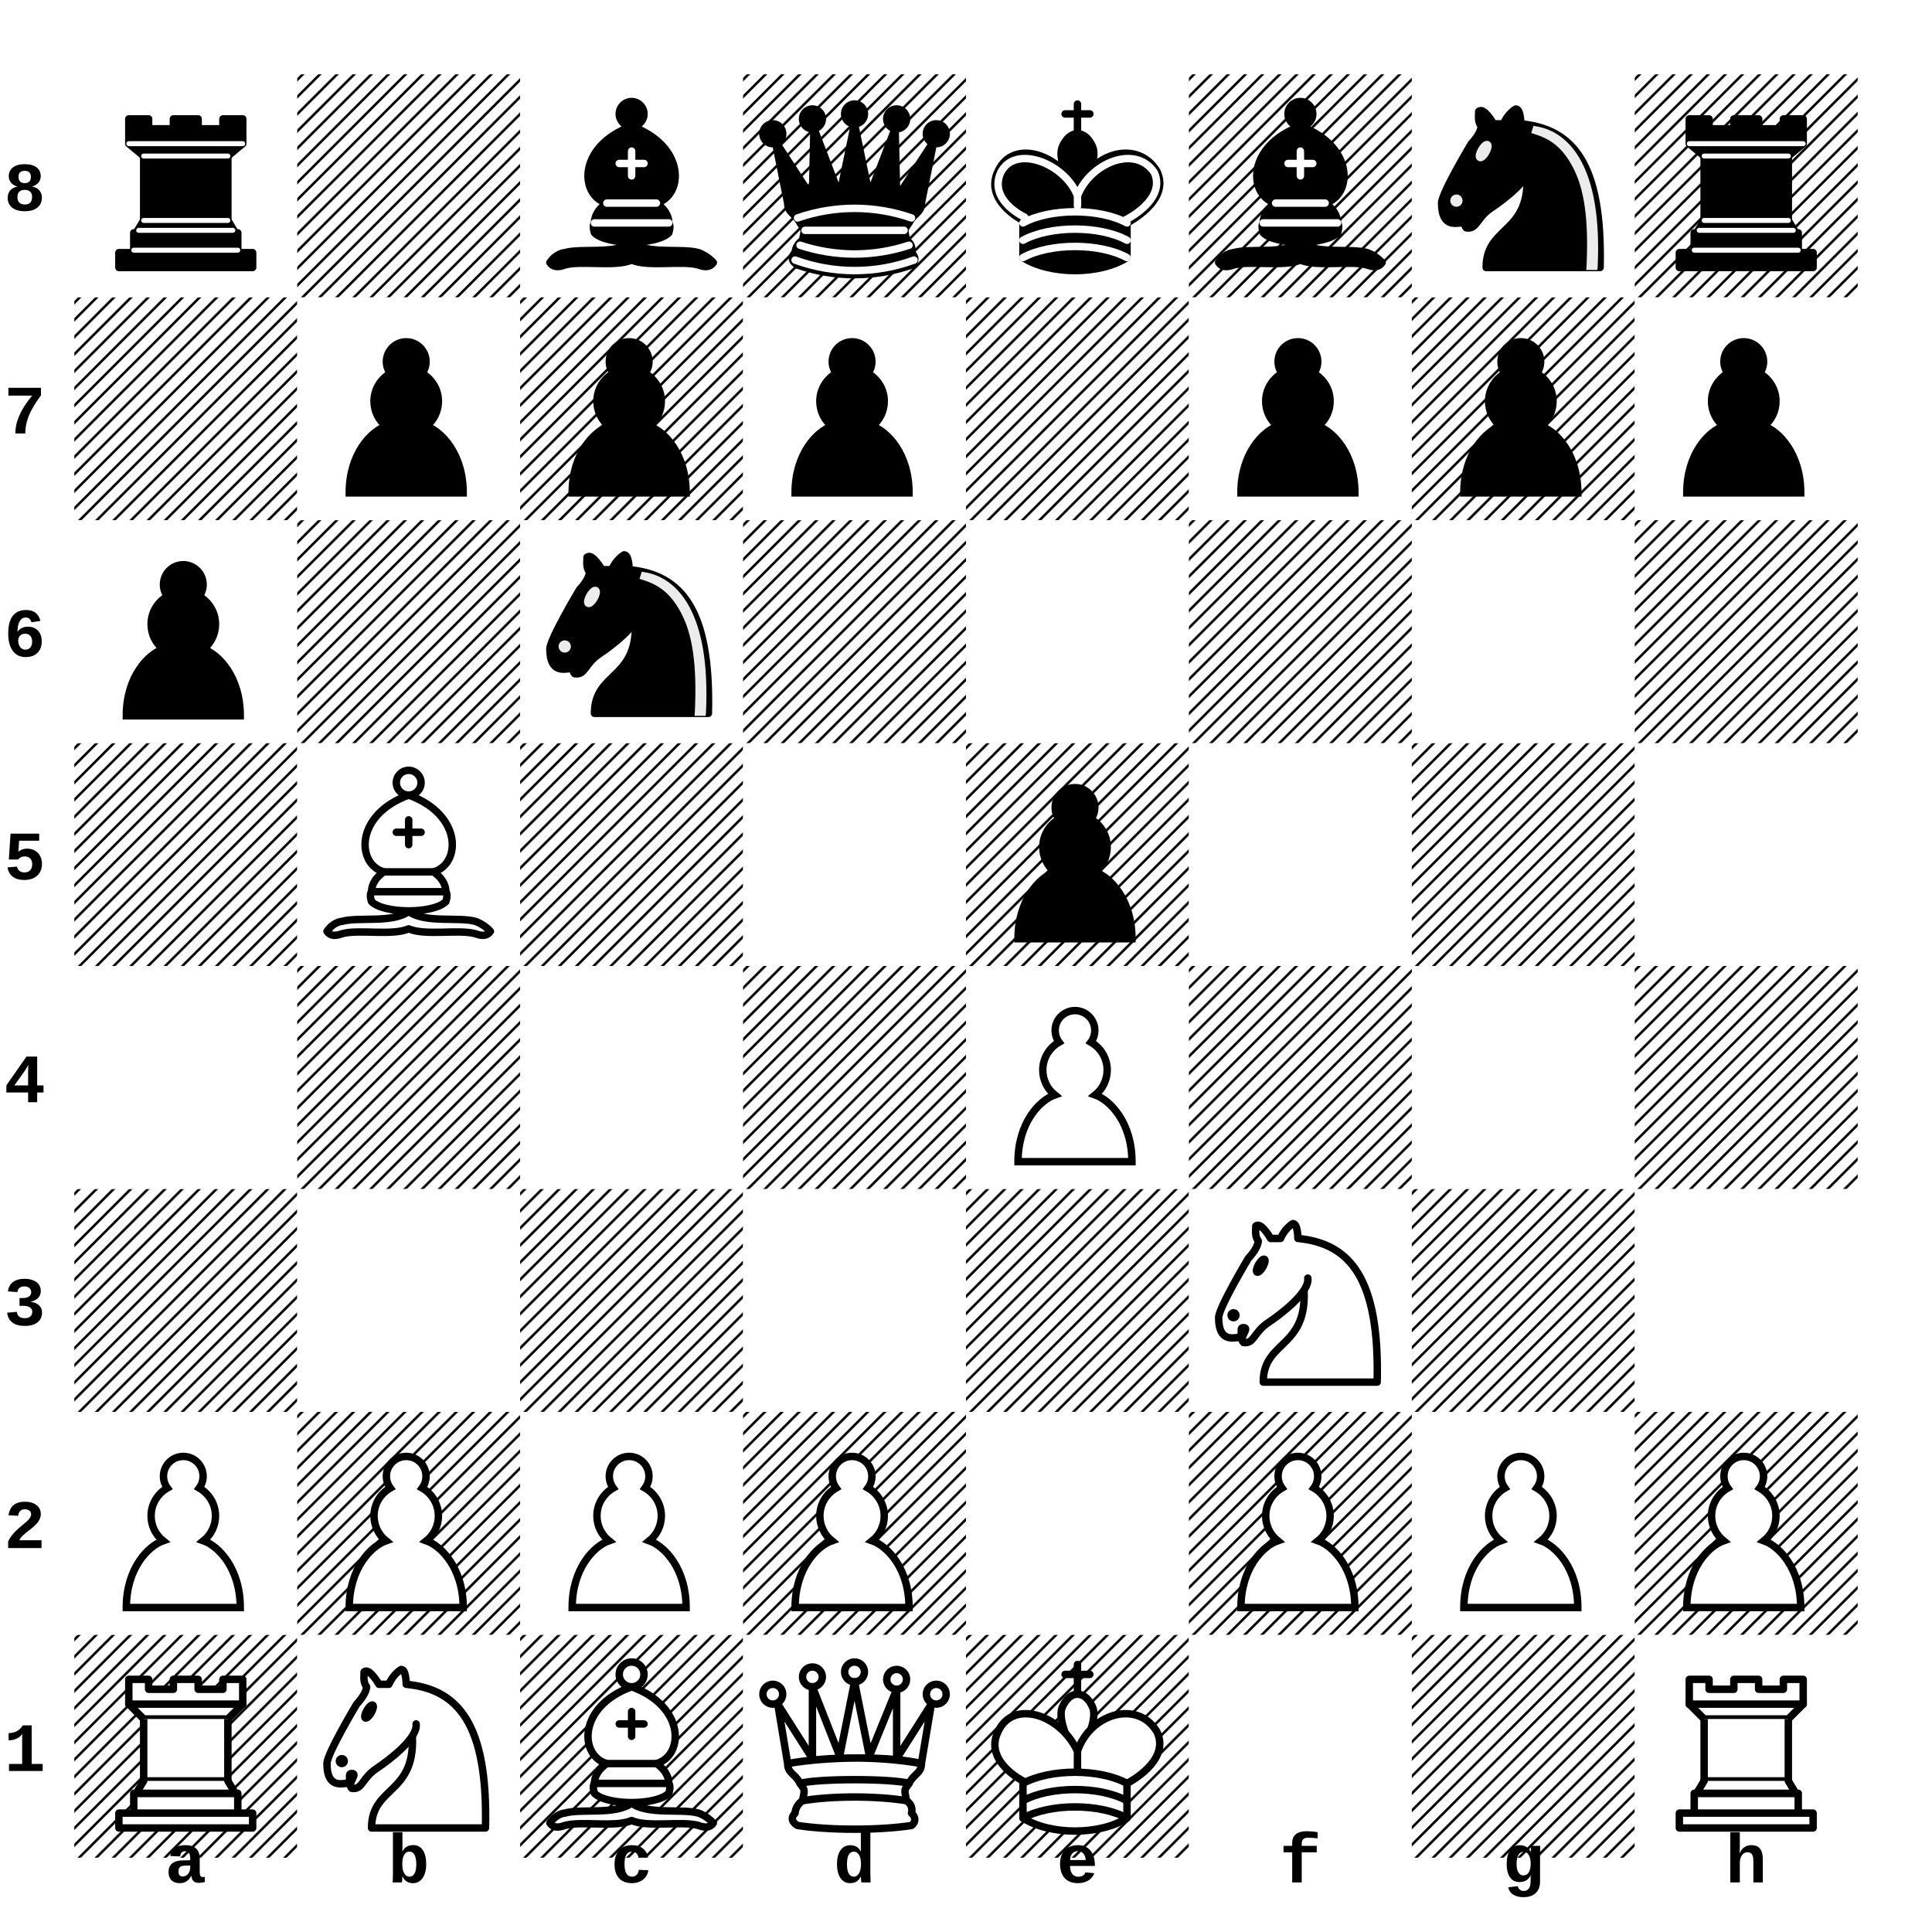
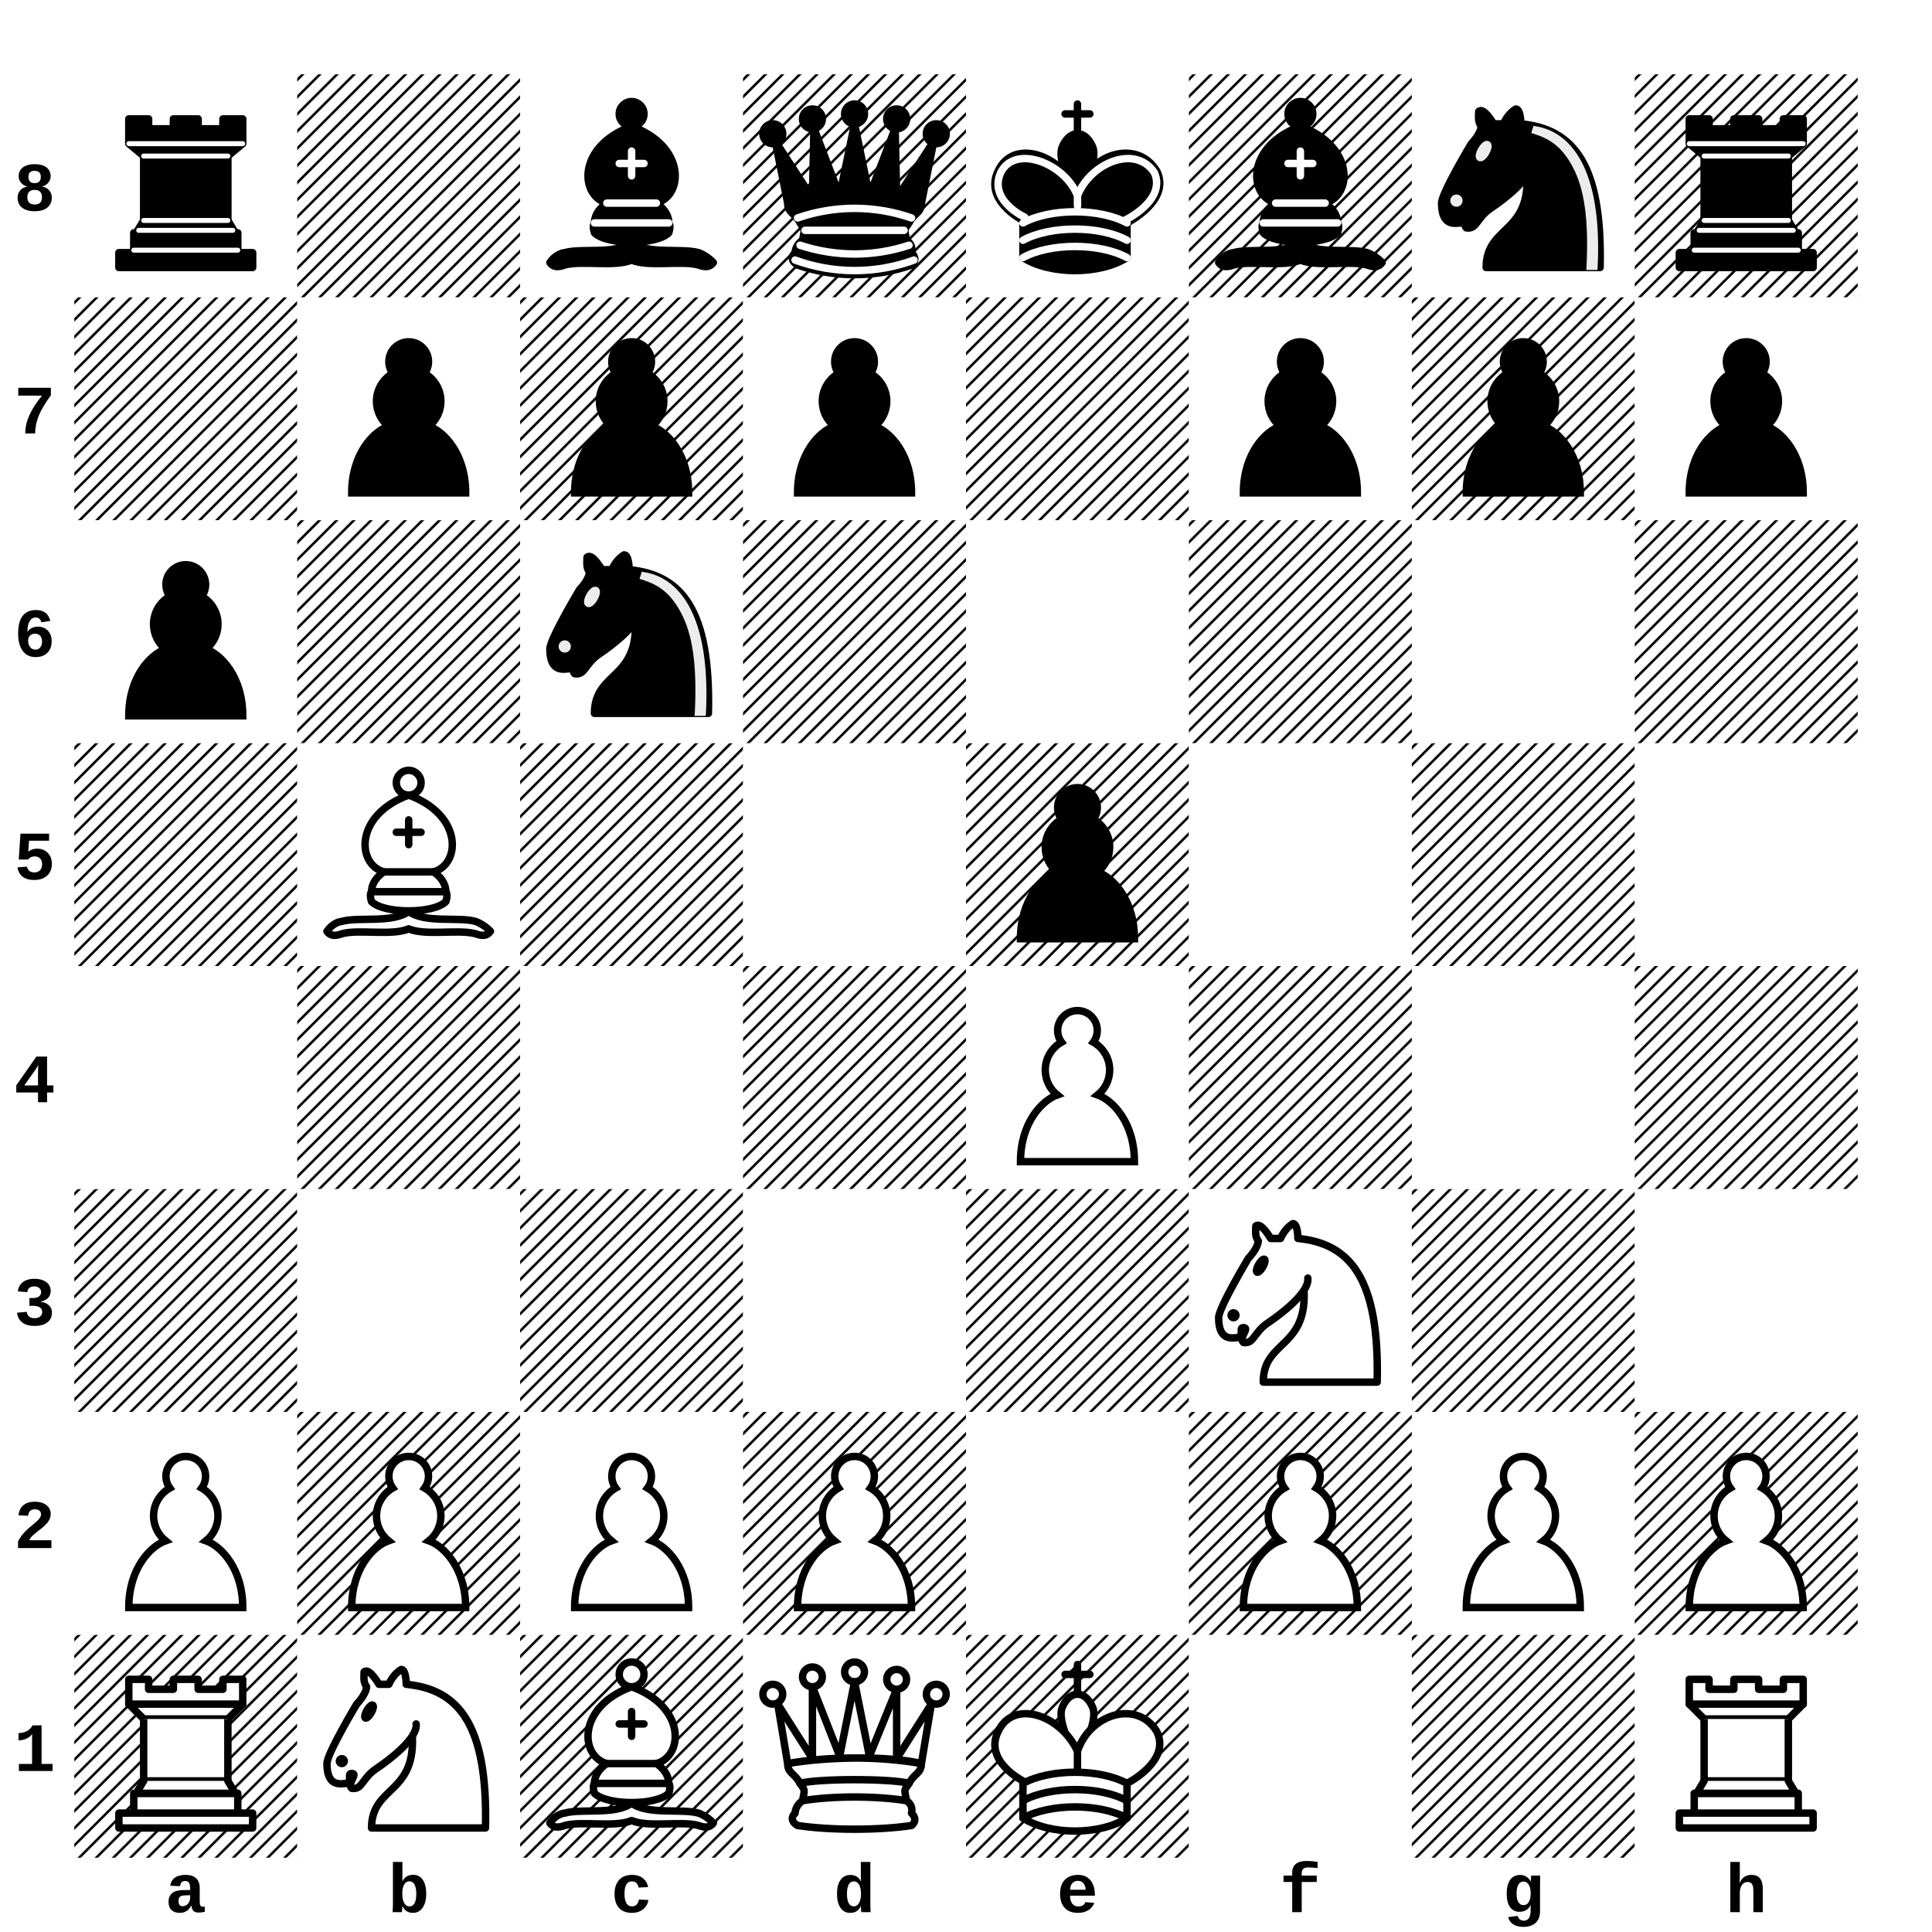
- <svg xmlns="http://www.w3.org/2000/svg" xmlns:xlink="http://www.w3.org/1999/xlink" version="1.1" viewBox="0 0 390 390" width="400" height="400">
+ <svg xmlns="http://www.w3.org/2000/svg" xmlns:xlink="http://www.w3.org/1999/xlink" viewBox="0 0 390 390" width="400" height="400">
  <defs>
    <pattern id="diagonalHatch" patternUnits="userSpaceOnUse" width="3.46" height="3.46">
      <rect width="3.46" height="3.46" fill="#ffffff" />
      <path d="M-1,1 l2,-2 M0,3.46 l3.46,-3.46 M2.46,4.46 l2,-2" style="stroke:#000000; stroke-width:0.5" />
    </pattern>
    <style>
  .coordinates {
    font-family: 'Courier New', Courier, monospace;
    font-weight: bold;
    font-size: 14px;
    fill: #000000;
  }
</style>
    <g id="white-pawn" class="white pawn">
-       <path d="M22 9c-2.21 0-4 1.79-4 4 0 .89.29 1.71.78 2.38-1.95 1.12-3.28 3.21-3.28 5.62 0 2.03.94 3.84 2.41 5.03-3 1.06-7.41 5.55-7.41 13.47h23c0-7.92-4.41-12.41-7.41-13.47 1.47-1.19 2.41-3 2.41-5.03 0-2.41-1.33-4.5-3.28-5.62.49-.67.78-1.49.78-2.38 0-2.21-1.79-4-4-4z" fill="#fff" stroke="#000" stroke-width="1.5" stroke-linecap="round" />
+       <path d="M22.5 9c-2.21 0-4 1.79-4 4 0 .89.29 1.71.78 2.38C17.33 16.5 16 18.59 16 21c0 2.03.94 3.84 2.41 5.03-3 1.06-7.41 5.55-7.41 13.47h23c0-7.92-4.41-12.41-7.41-13.47 1.47-1.19 2.41-3 2.41-5.03 0-2.41-1.33-4.5-3.28-5.62.49-.67.78-1.49.78-2.38 0-2.21-1.79-4-4-4z" fill="#fff" stroke="#000" stroke-width="1.5" stroke-linecap="round" />
    </g>
    <g id="white-knight" class="white knight" fill="none" fill-rule="evenodd" stroke="#000" stroke-width="1.5" stroke-linecap="round" stroke-linejoin="round">
      <path d="M 22,10 C 32.5,11 38.5,18 38,39 L 15,39 C 15,30 25,32.5 23,18" style="fill:#ffffff; stroke:#000000;" />
      <path d="M 24,18 C 24.38,20.91 18.45,25.37 16,27 C 13,29 13.18,31.34 11,31 C 9.958,30.06 12.41,27.96 11,28 C 10,28 11.19,29.23 10,30 C 9,30 5.997,31 6,26 C 6,24 12,14 12,14 C 12,14 13.89,12.1 14,10.5 C 13.27,9.506 13.5,8.5 13.5,7.5 C 14.5,6.5 16.5,10 16.5,10 L 18.5,10 C 18.5,10 19.28,8.008 21,7 C 22,7 22,10 22,10" style="fill:#ffffff; stroke:#000000;" />
      <path d="M 9.5 25.5 A 0.5 0.5 0 1 1 8.5,25.5 A 0.5 0.5 0 1 1 9.5 25.5 z" style="fill:#000000; stroke:#000000;" />
      <path d="M 15 15.5 A 0.5 1.5 0 1 1 14,15.5 A 0.5 1.5 0 1 1 15 15.5 z" transform="matrix(0.866,0.5,-0.5,0.866,9.693,-5.173)" style="fill:#000000; stroke:#000000;" />
    </g>
    <g id="white-bishop" class="white bishop" fill="none" fill-rule="evenodd" stroke="#000" stroke-width="1.5" stroke-linecap="round" stroke-linejoin="round">
      <g fill="#fff" stroke-linecap="butt">
        <path d="M9 36c3.39-.97 10.11.43 13.5-2 3.39 2.43 10.11 1.03 13.5 2 0 0 1.65.54 3 2-.68.97-1.65.99-3 .5-3.39-.97-10.11.46-13.5-1-3.39 1.46-10.11.03-13.5 1-1.354.49-2.323.47-3-.5 1.354-1.94 3-2 3-2zM15 32c2.5 2.5 12.5 2.5 15 0 .5-1.5 0-2 0-2 0-2.5-2.5-4-2.5-4 5.5-1.5 6-11.5-5-15.5-11 4-10.5 14-5 15.5 0 0-2.5 1.5-2.5 4 0 0-.5.5 0 2zM25 8a2.5 2.5 0 1 1-5 0 2.5 2.5 0 1 1 5 0z" />
      </g>
      <path d="M17.5 26h10M15 30h15m-7.5-14.5v5M20 18h5" stroke-linejoin="miter" />
    </g>
    <g id="white-rook" class="white rook" fill="#fff" fill-rule="evenodd" stroke="#000" stroke-width="1.5" stroke-linecap="round" stroke-linejoin="round">
      <path d="M9 39h27v-3H9v3zM12 36v-4h21v4H12zM11 14V9h4v2h5V9h5v2h5V9h4v5" stroke-linecap="butt" />
      <path d="M34 14l-3 3H14l-3-3" />
      <path d="M31 17v12.5H14V17" stroke-linecap="butt" stroke-linejoin="miter" />
      <path d="M31 29.5l1.5 2.5h-20l1.5-2.5" />
      <path d="M11 14h23" fill="none" stroke-linejoin="miter" />
    </g>
    <g id="white-queen" class="white queen" fill="#fff" fill-rule="evenodd" stroke="#000" stroke-width="1.5" stroke-linecap="round" stroke-linejoin="round">
      <path d="M8 12a2 2 0 1 1-4 0 2 2 0 1 1 4 0zM24.5 7.5a2 2 0 1 1-4 0 2 2 0 1 1 4 0zM41 12a2 2 0 1 1-4 0 2 2 0 1 1 4 0zM16 8.5a2 2 0 1 1-4 0 2 2 0 1 1 4 0zM33 9a2 2 0 1 1-4 0 2 2 0 1 1 4 0z" />
      <path d="M9 26c8.5-1.5 21-1.5 27 0l2-12-7 11V11l-5.5 13.5-3-15-3 15-5.5-14V25L7 14l2 12zM9 26c0 2 1.5 2 2.5 4 1 1.5 1 1 .5 3.5-1.5 1-1.5 2.5-1.5 2.5-1.5 1.5.5 2.5.5 2.5 6.5 1 16.5 1 23 0 0 0 1.5-1 0-2.5 0 0 .5-1.5-1-2.5-.5-2.5-.5-2 .5-3.5 1-2 2.5-2 2.5-4-8.5-1.5-18.5-1.5-27 0z" stroke-linecap="butt" />
      <path d="M11.5 30c3.5-1 18.5-1 22 0M12 33.5c6-1 15-1 21 0" fill="none" />
    </g>
    <g id="white-king" class="white king" fill="none" fill-rule="evenodd" stroke="#000" stroke-width="1.5" stroke-linecap="round" stroke-linejoin="round">
      <path d="M22.5 11.63V6M20 8h5" stroke-linejoin="miter" />
      <path d="M22.5 25s4.5-7.5 3-10.5c0 0-1-2.5-3-2.5s-3 2.5-3 2.5c-1.5 3 3 10.5 3 10.5" fill="#fff" stroke-linecap="butt" stroke-linejoin="miter" />
      <path d="M11.5 37c5.5 3.5 15.5 3.5 21 0v-7s9-4.5 6-10.5c-4-6.5-13.5-3.5-16 4V27v-3.5c-3.5-7.5-13-10.5-16-4-3 6 5 10 5 10V37z" fill="#fff" />
      <path d="M11.5 30c5.5-3 15.5-3 21 0m-21 3.5c5.5-3 15.5-3 21 0m-21 3.5c5.5-3 15.5-3 21 0" />
    </g>
    <g id="black-pawn" class="black pawn">
-       <path d="M22 9c-2.21 0-4 1.79-4 4 0 .89.29 1.71.78 2.38-1.95 1.12-3.28 3.21-3.28 5.62 0 2.03.94 3.84 2.41 5.03-3 1.06-7.41 5.55-7.41 13.47h23c0-7.92-4.41-12.41-7.41-13.47 1.47-1.19 2.41-3 2.41-5.03 0-2.41-1.33-4.5-3.28-5.62.49-.67.78-1.49.78-2.38 0-2.21-1.79-4-4-4z" stroke="#000" stroke-width="1.5" stroke-linecap="round" />
+       <path d="M22.5 9c-2.21 0-4 1.79-4 4 0 .89.29 1.71.78 2.38C17.33 16.5 16 18.59 16 21c0 2.03.94 3.84 2.41 5.03-3 1.06-7.41 5.55-7.41 13.47h23c0-7.92-4.41-12.41-7.41-13.47 1.47-1.19 2.41-3 2.41-5.03 0-2.41-1.33-4.5-3.28-5.62.49-.67.78-1.49.78-2.38 0-2.21-1.79-4-4-4z" fill="#000" stroke="#000" stroke-width="1.5" stroke-linecap="round" />
    </g>
    <g id="black-knight" class="black knight" fill="none" fill-rule="evenodd" stroke="#000" stroke-width="1.5" stroke-linecap="round" stroke-linejoin="round">
      <path d="M 22,10 C 32.5,11 38.5,18 38,39 L 15,39 C 15,30 25,32.5 23,18" style="fill:#000000; stroke:#000000;" />
      <path d="M 24,18 C 24.38,20.91 18.45,25.37 16,27 C 13,29 13.18,31.34 11,31 C 9.958,30.06 12.41,27.96 11,28 C 10,28 11.19,29.23 10,30 C 9,30 5.997,31 6,26 C 6,24 12,14 12,14 C 12,14 13.89,12.1 14,10.5 C 13.27,9.506 13.5,8.5 13.5,7.5 C 14.5,6.5 16.5,10 16.5,10 L 18.5,10 C 18.5,10 19.28,8.008 21,7 C 22,7 22,10 22,10" style="fill:#000000; stroke:#000000;" />
      <path d="M 9.5 25.5 A 0.5 0.5 0 1 1 8.5,25.5 A 0.5 0.5 0 1 1 9.5 25.5 z" style="fill:#ececec; stroke:#ececec;" />
      <path d="M 15 15.5 A 0.5 1.5 0 1 1 14,15.5 A 0.5 1.5 0 1 1 15 15.5 z" transform="matrix(0.866,0.5,-0.5,0.866,9.693,-5.173)" style="fill:#ececec; stroke:#ececec;" />
      <path d="M 24.55,10.4 L 24.1,11.85 L 24.6,12 C 27.75,13 30.25,14.49 32.5,18.75 C 34.75,23.01 35.75,29.06 35.25,39 L 35.2,39.5 L 37.45,39.5 L 37.5,39 C 38,28.94 36.62,22.15 34.25,17.66 C 31.88,13.17 28.46,11.02 25.06,10.5 L 24.55,10.4 z " style="fill:#ececec; stroke:none;" />
    </g>
    <g id="black-bishop" class="black bishop" fill="none" fill-rule="evenodd" stroke="#000" stroke-width="1.5" stroke-linecap="round" stroke-linejoin="round">
      <path d="M9 36c3.39-.97 10.11.43 13.5-2 3.39 2.43 10.11 1.03 13.5 2 0 0 1.65.54 3 2-.68.97-1.65.99-3 .5-3.39-.97-10.11.46-13.5-1-3.39 1.46-10.11.03-13.5 1-1.354.49-2.323.47-3-.5 1.354-1.94 3-2 3-2zm6-4c2.5 2.5 12.5 2.5 15 0 .5-1.5 0-2 0-2 0-2.5-2.5-4-2.5-4 5.5-1.5 6-11.5-5-15.5-11 4-10.5 14-5 15.5 0 0-2.5 1.5-2.5 4 0 0-.5.5 0 2zM25 8a2.5 2.5 0 1 1-5 0 2.5 2.5 0 1 1 5 0z" fill="#000" stroke-linecap="butt" />
      <path d="M17.5 26h10M15 30h15m-7.5-14.5v5M20 18h5" stroke="#fff" stroke-linejoin="miter" />
    </g>
    <g id="black-rook" class="black rook" fill="#000" fill-rule="evenodd" stroke="#000" stroke-width="1.5" stroke-linecap="round" stroke-linejoin="round">
      <path d="M9 39h27v-3H9v3zM12.5 32l1.5-2.5h17l1.5 2.5h-20zM12 36v-4h21v4H12z" stroke-linecap="butt" />
      <path d="M14 29.5v-13h17v13H14z" stroke-linecap="butt" stroke-linejoin="miter" />
      <path d="M14 16.5L11 14h23l-3 2.5H14zM11 14V9h4v2h5V9h5v2h5V9h4v5H11z" stroke-linecap="butt" />
      <path d="M12 35.5h21M13 31.5h19M14 29.5h17M14 16.5h17M11 14h23" fill="none" stroke="#fff" stroke-width="1" stroke-linejoin="miter" />
    </g>
    <g id="black-queen" class="black queen" fill="#000" fill-rule="evenodd" stroke="#000" stroke-width="1.5" stroke-linecap="round" stroke-linejoin="round">
      <g fill="#000" stroke="none">
        <circle cx="6" cy="12" r="2.75" />
        <circle cx="14" cy="9" r="2.75" />
        <circle cx="22.5" cy="8" r="2.75" />
        <circle cx="31" cy="9" r="2.75" />
        <circle cx="39" cy="12" r="2.75" />
      </g>
      <path d="M9 26c8.5-1.5 21-1.5 27 0l2.5-12.5L31 25l-.3-14.1-5.2 13.6-3-14.5-3 14.5-5.2-13.6L14 25 6.5 13.5 9 26zM9 26c0 2 1.5 2 2.5 4 1 1.5 1 1 .5 3.5-1.5 1-1.5 2.5-1.5 2.5-1.5 1.5.5 2.5.5 2.5 6.5 1 16.5 1 23 0 0 0 1.5-1 0-2.5 0 0 .5-1.5-1-2.5-.5-2.5-.5-2 .5-3.5 1-2 2.5-2 2.5-4-8.5-1.5-18.5-1.5-27 0z" stroke-linecap="butt" />
      <path d="M11 38.5a35 35 1 0 0 23 0" fill="none" stroke-linecap="butt" />
      <path d="M11 29a35 35 1 0 1 23 0M12.5 31.5h20M11.5 34.5a35 35 1 0 0 22 0M10.5 37.5a35 35 1 0 0 24 0" fill="none" stroke="#fff" />
    </g>
    <g id="black-king" class="black king" fill="none" fill-rule="evenodd" stroke="#000" stroke-width="1.5" stroke-linecap="round" stroke-linejoin="round">
      <path d="M22.5 11.63V6" stroke-linejoin="miter" />
      <path d="M22.5 25s4.5-7.5 3-10.5c0 0-1-2.5-3-2.5s-3 2.5-3 2.5c-1.5 3 3 10.5 3 10.5" fill="#000" stroke-linecap="butt" stroke-linejoin="miter" />
      <path d="M11.5 37c5.5 3.5 15.5 3.5 21 0v-7s9-4.5 6-10.5c-4-6.5-13.5-3.5-16 4V27v-3.5c-3.5-7.5-13-10.5-16-4-3 6 5 10 5 10V37z" fill="#000" />
      <path d="M20 8h5" stroke-linejoin="miter" />
      <path d="M32 29.5s8.5-4 6.03-9.65C34.15 14 25 18 22.5 24.5l.01 2.1-.01-2.1C20 18 9.906 14 6.997 19.85c-2.497 5.65 4.853 9 4.853 9M11.5 30c5.5-3 15.5-3 21 0m-21 3.5c5.5-3 15.5-3 21 0m-21 3.5c5.5-3 15.5-3 21 0" stroke="#fff" />
    </g>
  </defs>
-   <rect x="0" y="0" width="390" height="390" fill="#ffffff" />
+   <rect x="7.5" y="7.5" width="375" height="375" fill="none" stroke="#ffffff" stroke-width="15" />
  <rect x="15" y="330" width="45" height="45" class="square dark a1" stroke="none" fill="url(#diagonalHatch)" />
-   <use xlink:href="#white-rook" transform="translate(15, 330)" />
  <rect x="60" y="330" width="45" height="45" class="square light b1" stroke="none" fill="#ffffff" />
-   <use xlink:href="#white-knight" transform="translate(60, 330)" />
  <rect x="105" y="330" width="45" height="45" class="square dark c1" stroke="none" fill="url(#diagonalHatch)" />
-   <use xlink:href="#white-bishop" transform="translate(105, 330)" />
  <rect x="150" y="330" width="45" height="45" class="square light d1" stroke="none" fill="#ffffff" />
-   <use xlink:href="#white-queen" transform="translate(150, 330)" />
  <rect x="195" y="330" width="45" height="45" class="square dark e1" stroke="none" fill="url(#diagonalHatch)" />
-   <use xlink:href="#white-king" transform="translate(195, 330)" />
  <rect x="240" y="330" width="45" height="45" class="square light f1" stroke="none" fill="#ffffff" />
  <rect x="285" y="330" width="45" height="45" class="square dark g1" stroke="none" fill="url(#diagonalHatch)" />
  <rect x="330" y="330" width="45" height="45" class="square light h1" stroke="none" fill="#ffffff" />
-   <use xlink:href="#white-rook" transform="translate(330, 330)" />
  <rect x="15" y="285" width="45" height="45" class="square light a2" stroke="none" fill="#ffffff" />
-   <use xlink:href="#white-pawn" transform="translate(15, 285)" />
  <rect x="60" y="285" width="45" height="45" class="square dark b2" stroke="none" fill="url(#diagonalHatch)" />
-   <use xlink:href="#white-pawn" transform="translate(60, 285)" />
  <rect x="105" y="285" width="45" height="45" class="square light c2" stroke="none" fill="#ffffff" />
-   <use xlink:href="#white-pawn" transform="translate(105, 285)" />
  <rect x="150" y="285" width="45" height="45" class="square dark d2" stroke="none" fill="url(#diagonalHatch)" />
-   <use xlink:href="#white-pawn" transform="translate(150, 285)" />
  <rect x="195" y="285" width="45" height="45" class="square light e2" stroke="none" fill="#ffffff" />
  <rect x="240" y="285" width="45" height="45" class="square dark f2" stroke="none" fill="url(#diagonalHatch)" />
-   <use xlink:href="#white-pawn" transform="translate(240, 285)" />
  <rect x="285" y="285" width="45" height="45" class="square light g2" stroke="none" fill="#ffffff" />
-   <use xlink:href="#white-pawn" transform="translate(285, 285)" />
  <rect x="330" y="285" width="45" height="45" class="square dark h2" stroke="none" fill="url(#diagonalHatch)" />
-   <use xlink:href="#white-pawn" transform="translate(330, 285)" />
  <rect x="15" y="240" width="45" height="45" class="square dark a3" stroke="none" fill="url(#diagonalHatch)" />
  <rect x="60" y="240" width="45" height="45" class="square light b3" stroke="none" fill="#ffffff" />
  <rect x="105" y="240" width="45" height="45" class="square dark c3" stroke="none" fill="url(#diagonalHatch)" />
  <rect x="150" y="240" width="45" height="45" class="square light d3" stroke="none" fill="#ffffff" />
  <rect x="195" y="240" width="45" height="45" class="square dark e3" stroke="none" fill="url(#diagonalHatch)" />
  <rect x="240" y="240" width="45" height="45" class="square light f3" stroke="none" fill="#ffffff" />
-   <use xlink:href="#white-knight" transform="translate(240, 240)" />
  <rect x="285" y="240" width="45" height="45" class="square dark g3" stroke="none" fill="url(#diagonalHatch)" />
  <rect x="330" y="240" width="45" height="45" class="square light h3" stroke="none" fill="#ffffff" />
  <rect x="15" y="195" width="45" height="45" class="square light a4" stroke="none" fill="#ffffff" />
  <rect x="60" y="195" width="45" height="45" class="square dark b4" stroke="none" fill="url(#diagonalHatch)" />
  <rect x="105" y="195" width="45" height="45" class="square light c4" stroke="none" fill="#ffffff" />
  <rect x="150" y="195" width="45" height="45" class="square dark d4" stroke="none" fill="url(#diagonalHatch)" />
  <rect x="195" y="195" width="45" height="45" class="square light e4" stroke="none" fill="#ffffff" />
-   <use xlink:href="#white-pawn" transform="translate(195, 195)" />
  <rect x="240" y="195" width="45" height="45" class="square dark f4" stroke="none" fill="url(#diagonalHatch)" />
  <rect x="285" y="195" width="45" height="45" class="square light g4" stroke="none" fill="#ffffff" />
  <rect x="330" y="195" width="45" height="45" class="square dark h4" stroke="none" fill="url(#diagonalHatch)" />
  <rect x="15" y="150" width="45" height="45" class="square dark a5" stroke="none" fill="url(#diagonalHatch)" />
  <rect x="60" y="150" width="45" height="45" class="square light b5" stroke="none" fill="#ffffff" />
-   <use xlink:href="#white-bishop" transform="translate(60, 150)" />
  <rect x="105" y="150" width="45" height="45" class="square dark c5" stroke="none" fill="url(#diagonalHatch)" />
  <rect x="150" y="150" width="45" height="45" class="square light d5" stroke="none" fill="#ffffff" />
  <rect x="195" y="150" width="45" height="45" class="square dark e5" stroke="none" fill="url(#diagonalHatch)" />
-   <use xlink:href="#black-pawn" transform="translate(195, 150)" />
  <rect x="240" y="150" width="45" height="45" class="square light f5" stroke="none" fill="#ffffff" />
  <rect x="285" y="150" width="45" height="45" class="square dark g5" stroke="none" fill="url(#diagonalHatch)" />
  <rect x="330" y="150" width="45" height="45" class="square light h5" stroke="none" fill="#ffffff" />
  <rect x="15" y="105" width="45" height="45" class="square light a6" stroke="none" fill="#ffffff" />
-   <use xlink:href="#black-pawn" transform="translate(15, 105)" />
  <rect x="60" y="105" width="45" height="45" class="square dark b6" stroke="none" fill="url(#diagonalHatch)" />
  <rect x="105" y="105" width="45" height="45" class="square light c6" stroke="none" fill="#ffffff" />
-   <use xlink:href="#black-knight" transform="translate(105, 105)" />
  <rect x="150" y="105" width="45" height="45" class="square dark d6" stroke="none" fill="url(#diagonalHatch)" />
  <rect x="195" y="105" width="45" height="45" class="square light e6" stroke="none" fill="#ffffff" />
  <rect x="240" y="105" width="45" height="45" class="square dark f6" stroke="none" fill="url(#diagonalHatch)" />
  <rect x="285" y="105" width="45" height="45" class="square light g6" stroke="none" fill="#ffffff" />
  <rect x="330" y="105" width="45" height="45" class="square dark h6" stroke="none" fill="url(#diagonalHatch)" />
  <rect x="15" y="60" width="45" height="45" class="square dark a7" stroke="none" fill="url(#diagonalHatch)" />
  <rect x="60" y="60" width="45" height="45" class="square light b7" stroke="none" fill="#ffffff" />
-   <use xlink:href="#black-pawn" transform="translate(60, 60)" />
  <rect x="105" y="60" width="45" height="45" class="square dark c7" stroke="none" fill="url(#diagonalHatch)" />
-   <use xlink:href="#black-pawn" transform="translate(105, 60)" />
  <rect x="150" y="60" width="45" height="45" class="square light d7" stroke="none" fill="#ffffff" />
-   <use xlink:href="#black-pawn" transform="translate(150, 60)" />
  <rect x="195" y="60" width="45" height="45" class="square dark e7" stroke="none" fill="url(#diagonalHatch)" />
  <rect x="240" y="60" width="45" height="45" class="square light f7" stroke="none" fill="#ffffff" />
-   <use xlink:href="#black-pawn" transform="translate(240, 60)" />
  <rect x="285" y="60" width="45" height="45" class="square dark g7" stroke="none" fill="url(#diagonalHatch)" />
-   <use xlink:href="#black-pawn" transform="translate(285, 60)" />
  <rect x="330" y="60" width="45" height="45" class="square light h7" stroke="none" fill="#ffffff" />
-   <use xlink:href="#black-pawn" transform="translate(330, 60)" />
  <rect x="15" y="15" width="45" height="45" class="square light a8" stroke="none" fill="#ffffff" />
-   <use xlink:href="#black-rook" transform="translate(15, 15)" />
  <rect x="60" y="15" width="45" height="45" class="square dark b8" stroke="none" fill="url(#diagonalHatch)" />
  <rect x="105" y="15" width="45" height="45" class="square light c8" stroke="none" fill="#ffffff" />
-   <use xlink:href="#black-bishop" transform="translate(105, 15)" />
  <rect x="150" y="15" width="45" height="45" class="square dark d8" stroke="none" fill="url(#diagonalHatch)" />
-   <use xlink:href="#black-queen" transform="translate(150, 15)" />
  <rect x="195" y="15" width="45" height="45" class="square light e8" stroke="none" fill="#ffffff" />
-   <use xlink:href="#black-king" transform="translate(195, 15)" />
  <rect x="240" y="15" width="45" height="45" class="square dark f8" stroke="none" fill="url(#diagonalHatch)" />
-   <use xlink:href="#black-bishop" transform="translate(240, 15)" />
  <rect x="285" y="15" width="45" height="45" class="square light g8" stroke="none" fill="#ffffff" />
-   <use xlink:href="#black-knight" transform="translate(285, 15)" />
  <rect x="330" y="15" width="45" height="45" class="square dark h8" stroke="none" fill="url(#diagonalHatch)" />
-   <use xlink:href="#black-rook" transform="translate(330, 15)" />
-   <text x="37.5" y="380" text-anchor="middle" class="coordinates">a</text>
-   <text x="82.5" y="380" text-anchor="middle" class="coordinates">b</text>
-   <text x="127.5" y="380" text-anchor="middle" class="coordinates">c</text>
-   <text x="172.5" y="380" text-anchor="middle" class="coordinates">d</text>
-   <text x="217.5" y="380" text-anchor="middle" class="coordinates">e</text>
-   <text x="262.5" y="380" text-anchor="middle" class="coordinates">f</text>
-   <text x="307.5" y="380" text-anchor="middle" class="coordinates">g</text>
-   <text x="352.5" y="380" text-anchor="middle" class="coordinates">h</text>
-   <text x="5" y="357.5" text-anchor="middle" class="coordinates">1</text>
-   <text x="5" y="312.5" text-anchor="middle" class="coordinates">2</text>
-   <text x="5" y="267.5" text-anchor="middle" class="coordinates">3</text>
-   <text x="5" y="222.5" text-anchor="middle" class="coordinates">4</text>
-   <text x="5" y="177.5" text-anchor="middle" class="coordinates">5</text>
-   <text x="5" y="132.5" text-anchor="middle" class="coordinates">6</text>
-   <text x="5" y="87.5" text-anchor="middle" class="coordinates">7</text>
-   <text x="5" y="42.5" text-anchor="middle" class="coordinates">8</text>
+   <use href="#white-rook" xlink:href="#white-rook" transform="translate(15, 330)" />
+   <use href="#white-knight" xlink:href="#white-knight" transform="translate(60, 330)" />
+   <use href="#white-bishop" xlink:href="#white-bishop" transform="translate(105, 330)" />
+   <use href="#white-queen" xlink:href="#white-queen" transform="translate(150, 330)" />
+   <use href="#white-king" xlink:href="#white-king" transform="translate(195, 330)" />
+   <use href="#white-rook" xlink:href="#white-rook" transform="translate(330, 330)" />
+   <use href="#white-pawn" xlink:href="#white-pawn" transform="translate(15, 285)" />
+   <use href="#white-pawn" xlink:href="#white-pawn" transform="translate(60, 285)" />
+   <use href="#white-pawn" xlink:href="#white-pawn" transform="translate(105, 285)" />
+   <use href="#white-pawn" xlink:href="#white-pawn" transform="translate(150, 285)" />
+   <use href="#white-pawn" xlink:href="#white-pawn" transform="translate(240, 285)" />
+   <use href="#white-pawn" xlink:href="#white-pawn" transform="translate(285, 285)" />
+   <use href="#white-pawn" xlink:href="#white-pawn" transform="translate(330, 285)" />
+   <use href="#white-knight" xlink:href="#white-knight" transform="translate(240, 240)" />
+   <use href="#white-pawn" xlink:href="#white-pawn" transform="translate(195, 195)" />
+   <use href="#white-bishop" xlink:href="#white-bishop" transform="translate(60, 150)" />
+   <use href="#black-pawn" xlink:href="#black-pawn" transform="translate(195, 150)" />
+   <use href="#black-pawn" xlink:href="#black-pawn" transform="translate(15, 105)" />
+   <use href="#black-knight" xlink:href="#black-knight" transform="translate(105, 105)" />
+   <use href="#black-pawn" xlink:href="#black-pawn" transform="translate(60, 60)" />
+   <use href="#black-pawn" xlink:href="#black-pawn" transform="translate(105, 60)" />
+   <use href="#black-pawn" xlink:href="#black-pawn" transform="translate(150, 60)" />
+   <use href="#black-pawn" xlink:href="#black-pawn" transform="translate(240, 60)" />
+   <use href="#black-pawn" xlink:href="#black-pawn" transform="translate(285, 60)" />
+   <use href="#black-pawn" xlink:href="#black-pawn" transform="translate(330, 60)" />
+   <use href="#black-rook" xlink:href="#black-rook" transform="translate(15, 15)" />
+   <use href="#black-bishop" xlink:href="#black-bishop" transform="translate(105, 15)" />
+   <use href="#black-queen" xlink:href="#black-queen" transform="translate(150, 15)" />
+   <use href="#black-king" xlink:href="#black-king" transform="translate(195, 15)" />
+   <use href="#black-bishop" xlink:href="#black-bishop" transform="translate(240, 15)" />
+   <use href="#black-knight" xlink:href="#black-knight" transform="translate(285, 15)" />
+   <use href="#black-rook" xlink:href="#black-rook" transform="translate(330, 15)" />
+   <text x="37.5" y="386" text-anchor="middle" class="coordinates">a</text>
+   <text x="82.5" y="386" text-anchor="middle" class="coordinates">b</text>
+   <text x="127.5" y="386" text-anchor="middle" class="coordinates">c</text>
+   <text x="172.5" y="386" text-anchor="middle" class="coordinates">d</text>
+   <text x="217.5" y="386" text-anchor="middle" class="coordinates">e</text>
+   <text x="262.5" y="386" text-anchor="middle" class="coordinates">f</text>
+   <text x="307.5" y="386" text-anchor="middle" class="coordinates">g</text>
+   <text x="352.5" y="386" text-anchor="middle" class="coordinates">h</text>
+   <text x="7" y="357.5" text-anchor="middle" class="coordinates">1</text>
+   <text x="7" y="312.5" text-anchor="middle" class="coordinates">2</text>
+   <text x="7" y="267.5" text-anchor="middle" class="coordinates">3</text>
+   <text x="7" y="222.5" text-anchor="middle" class="coordinates">4</text>
+   <text x="7" y="177.5" text-anchor="middle" class="coordinates">5</text>
+   <text x="7" y="132.5" text-anchor="middle" class="coordinates">6</text>
+   <text x="7" y="87.5" text-anchor="middle" class="coordinates">7</text>
+   <text x="7" y="42.5" text-anchor="middle" class="coordinates">8</text>
</svg>
